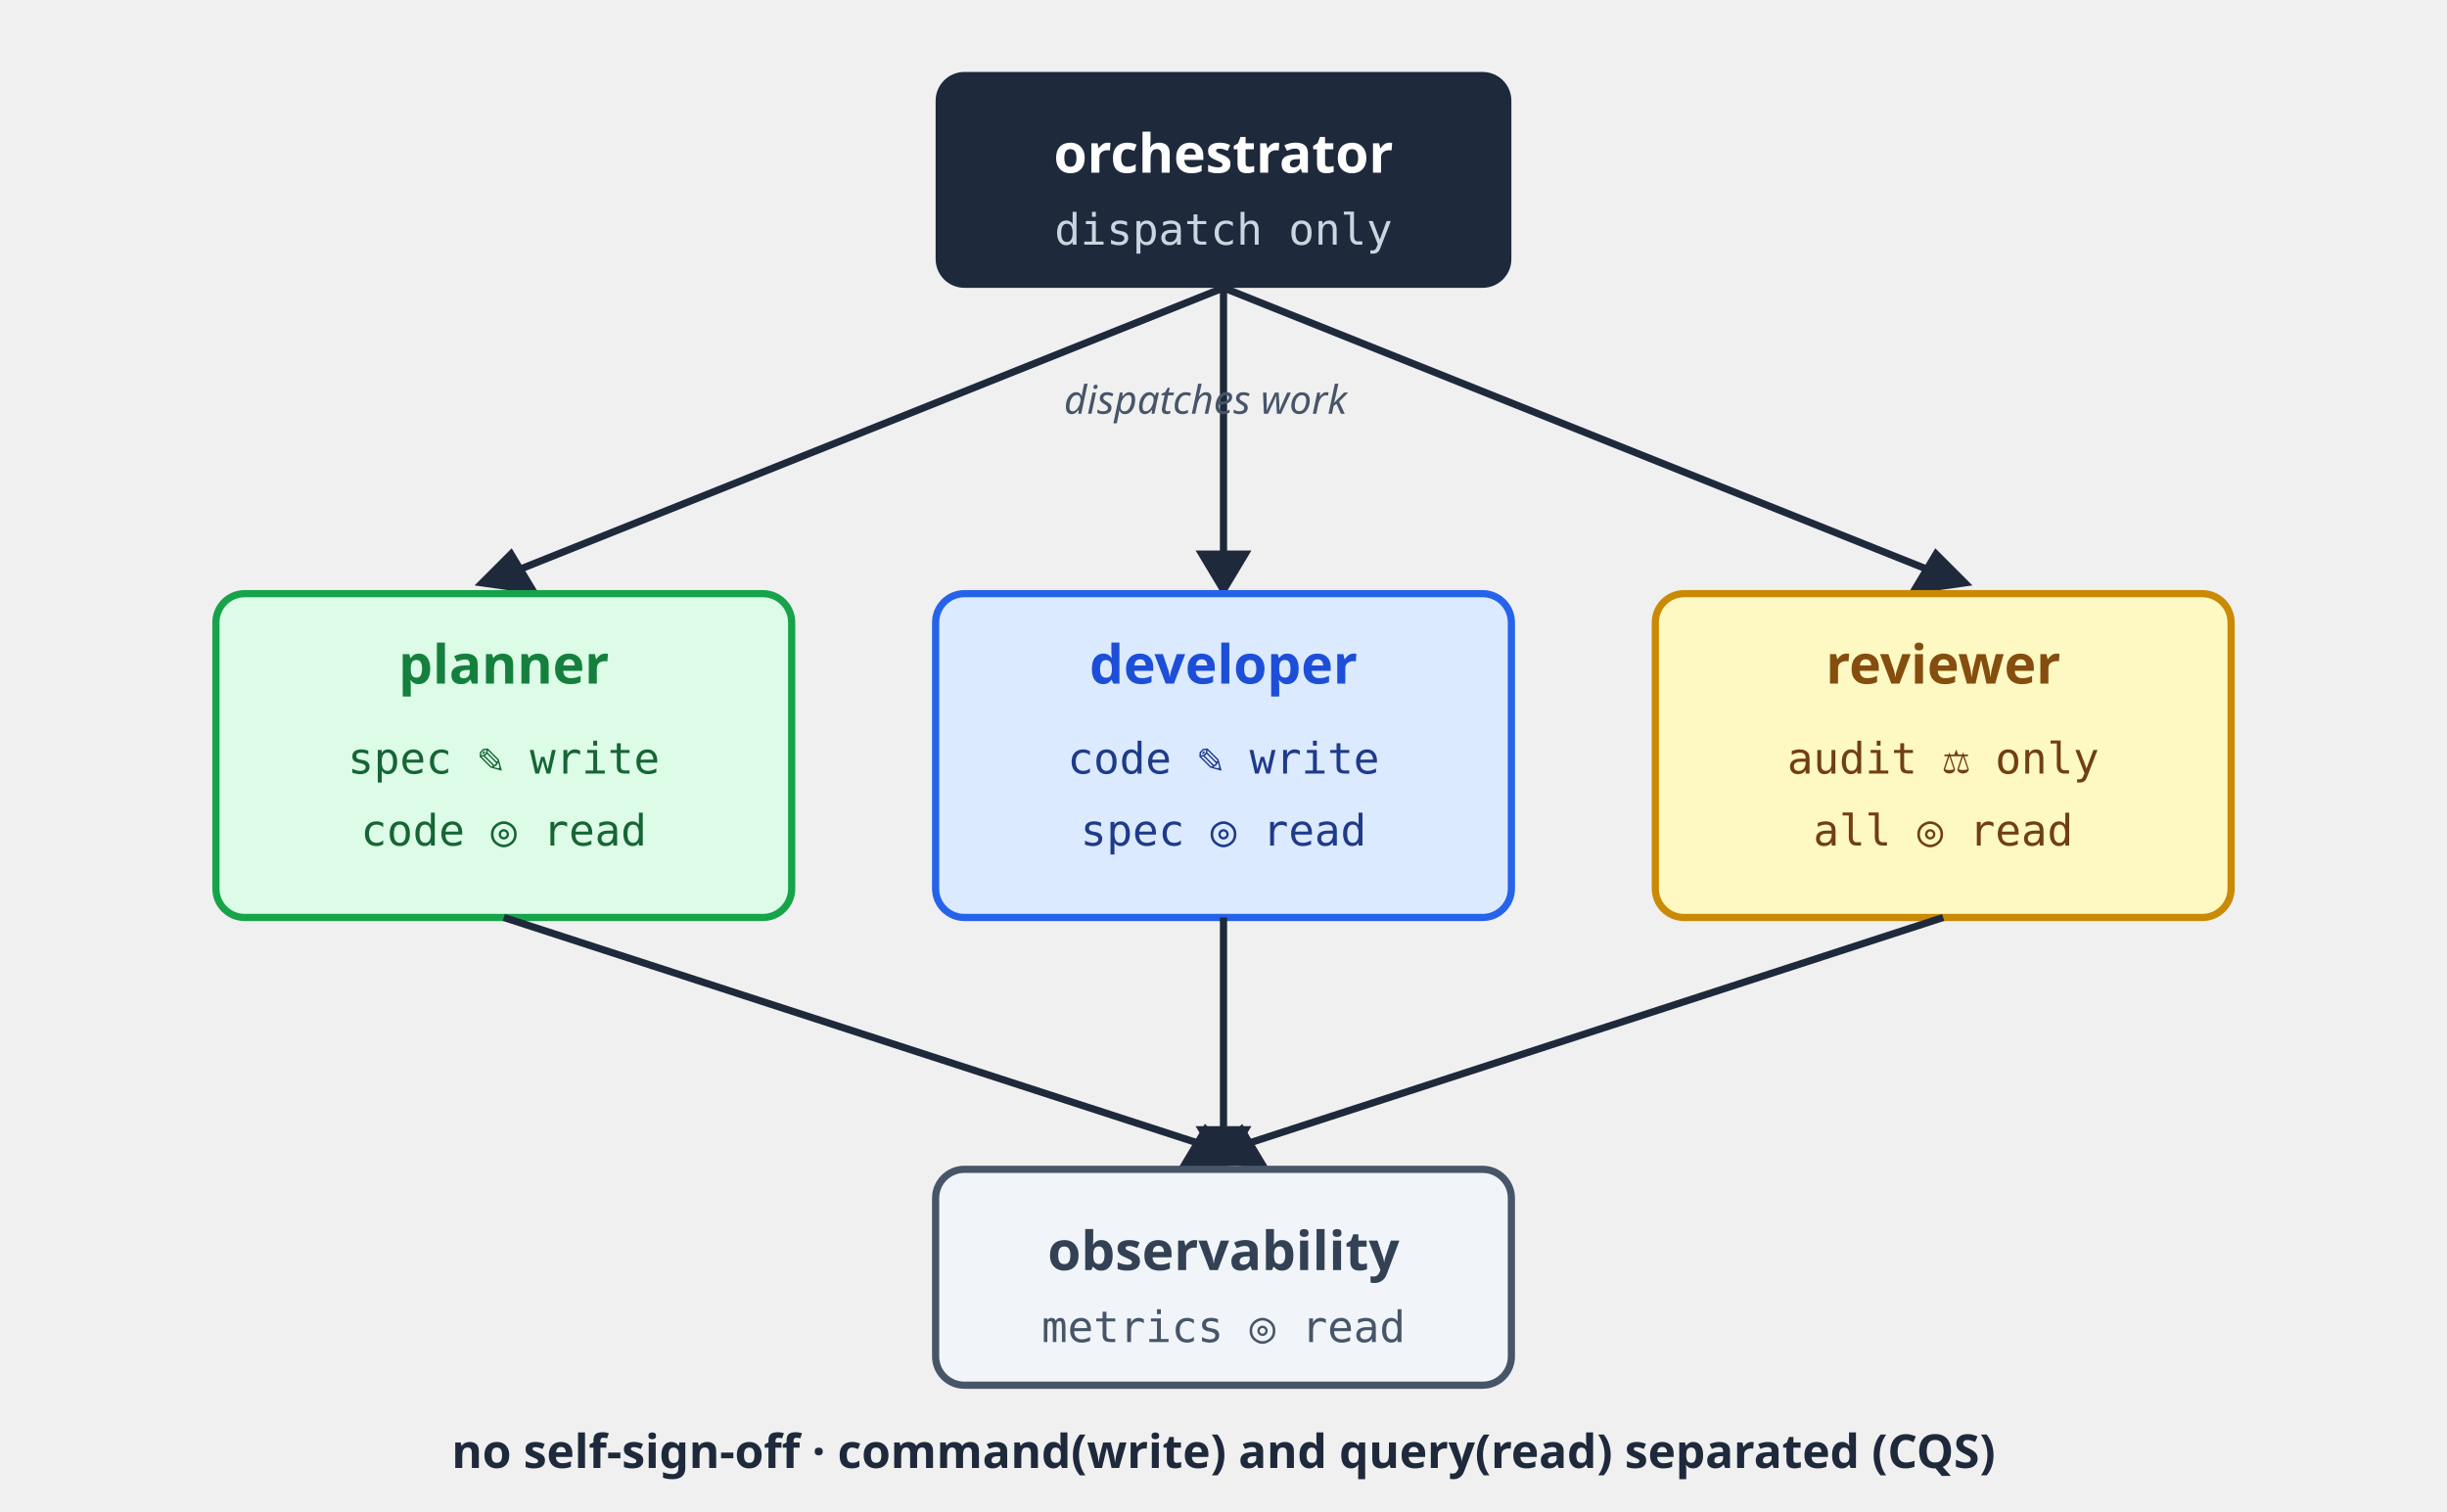
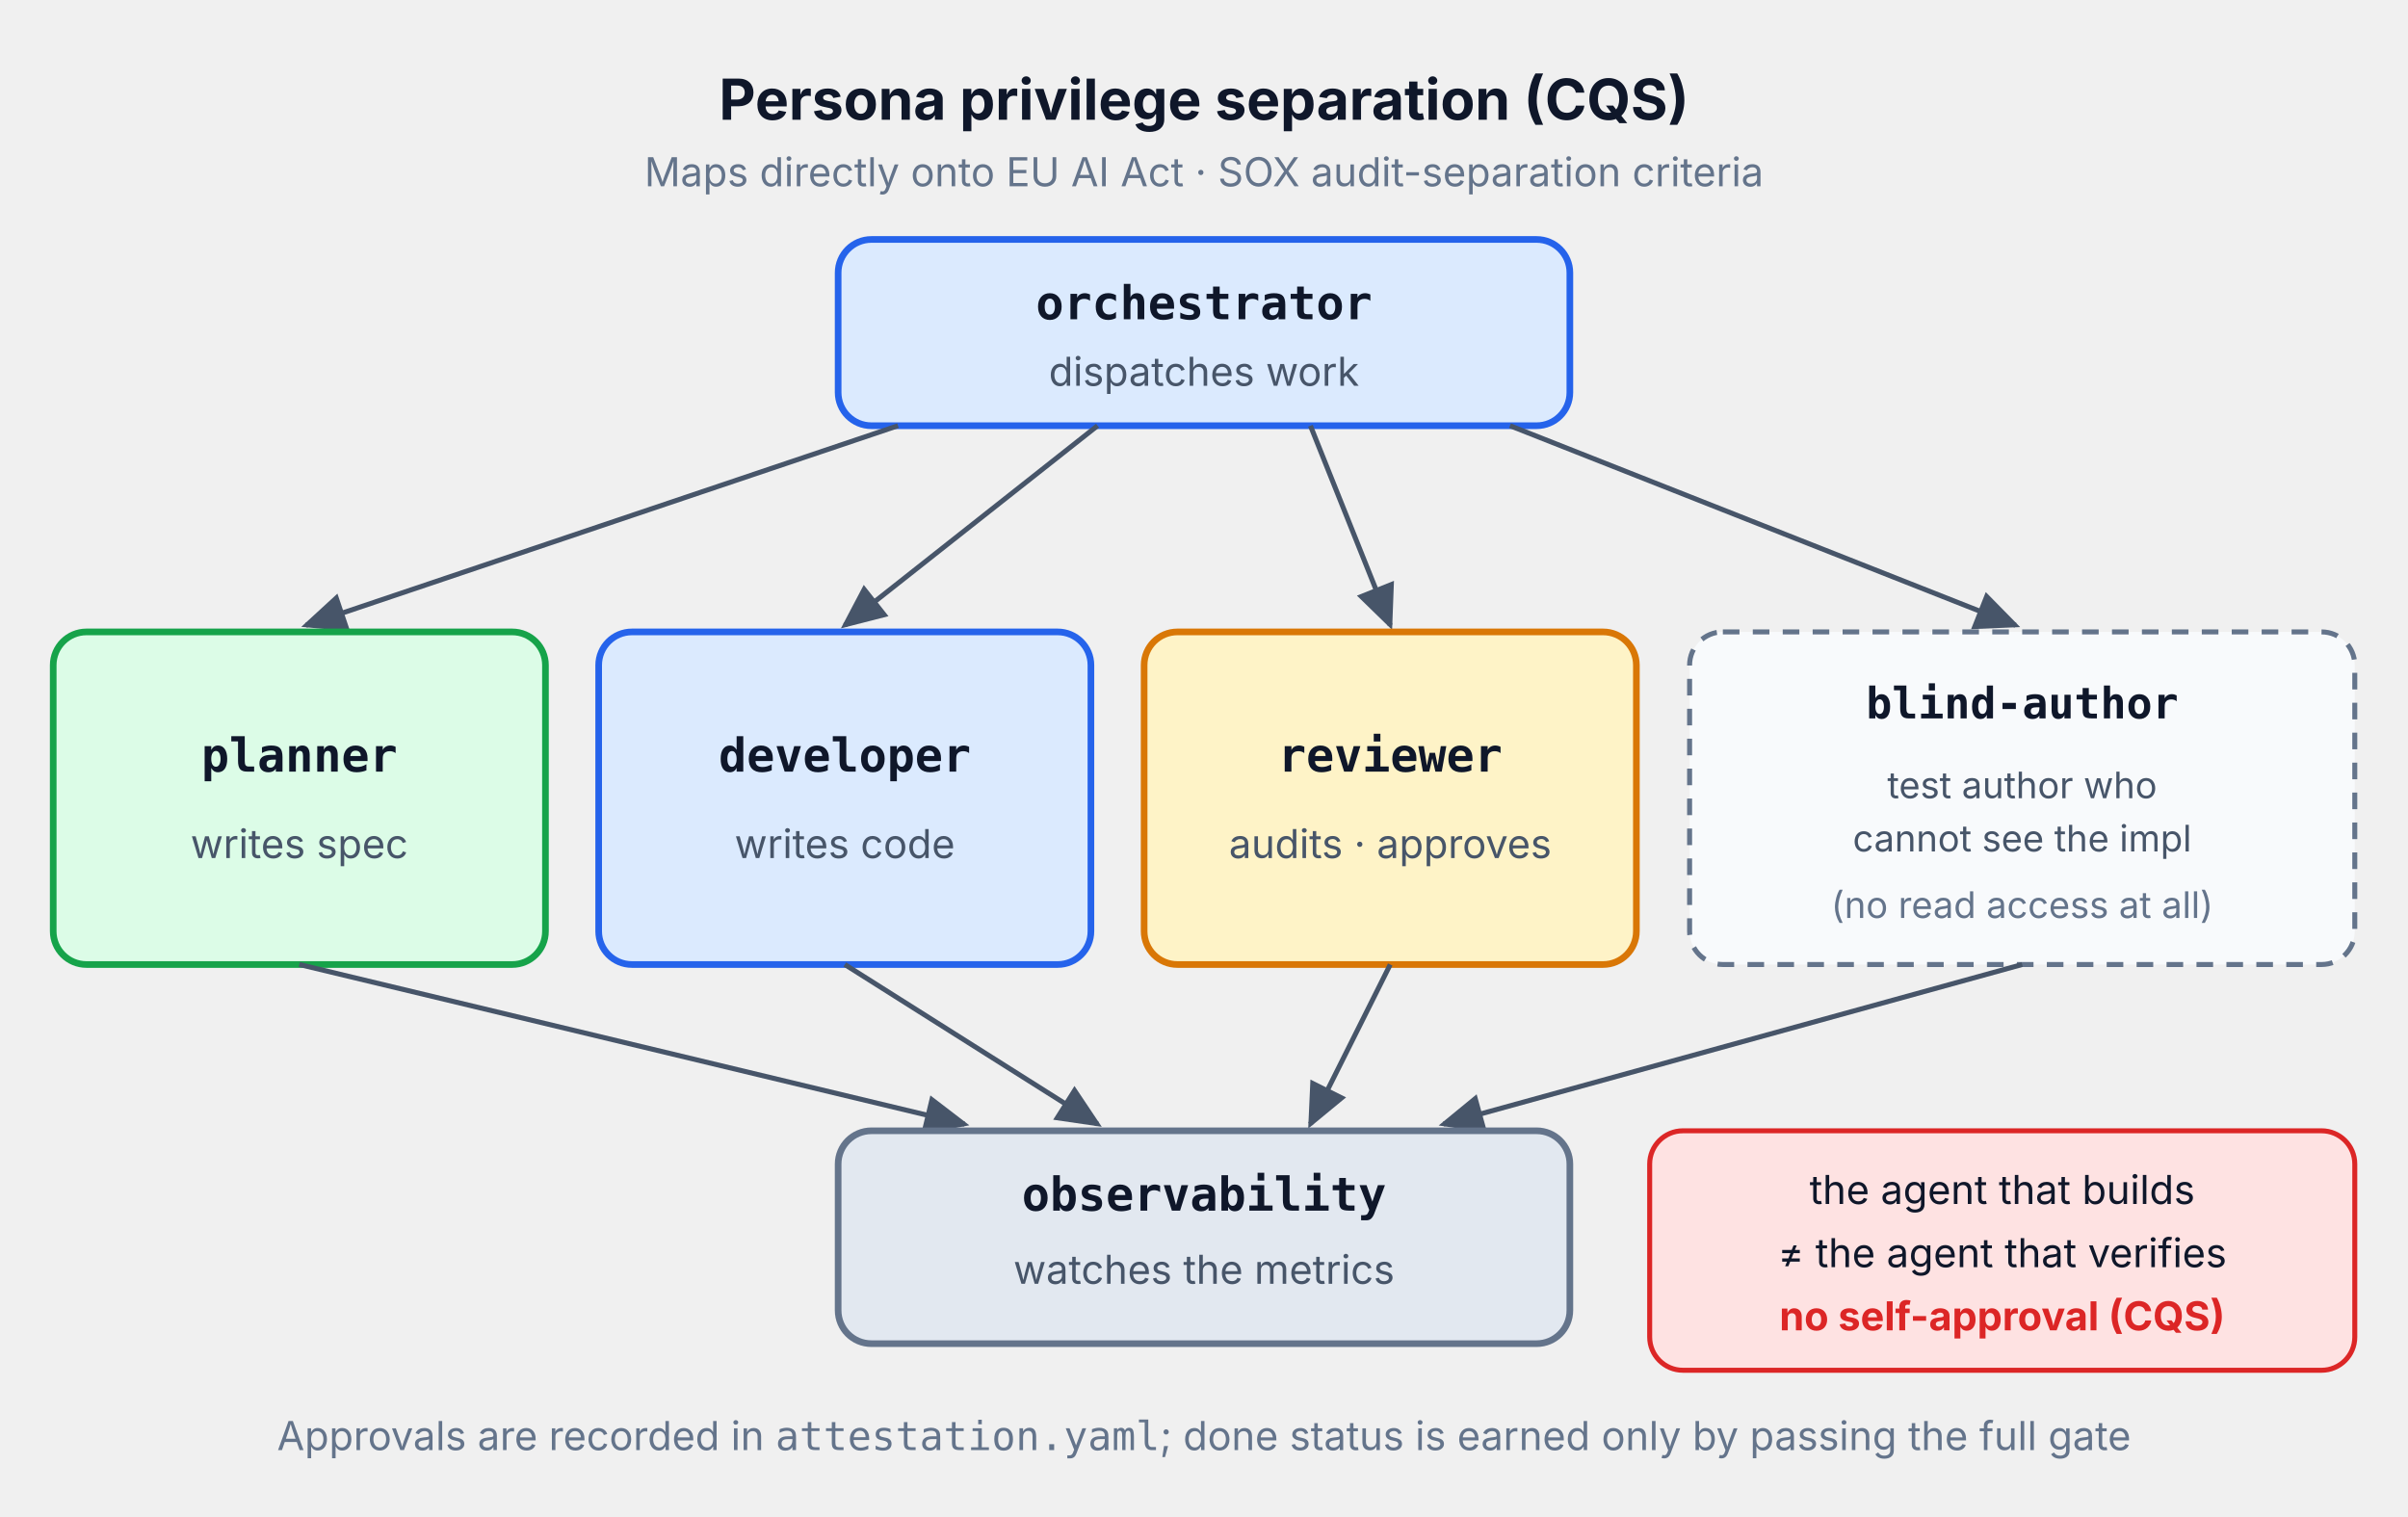
- <svg xmlns="http://www.w3.org/2000/svg" width="680" height="420" viewBox="0 0 680 420" role="img" aria-labelledby="multi-agent-title">
-   <rect x="260" y="20" width="160" height="60" rx="8" fill="#1e293b" />
-   <text x="340" y="48" font-family="sans-serif" font-size="15" font-weight="700" fill="#ffffff" text-anchor="middle">orchestrator</text>
-   <text x="340" y="68" font-family="monospace" font-size="12" fill="#cbd5e1" text-anchor="middle">dispatch only</text>
-   <g stroke="#1e293b" stroke-width="2" fill="#1e293b">
-     <line x1="340" y1="80" x2="140" y2="160" />
-     <polygon points="142,154 134,162 148,164" />
-     <line x1="340" y1="80" x2="340" y2="160" />
-     <polygon points="334,154 340,164 346,154" />
-     <line x1="340" y1="80" x2="540" y2="160" />
-     <polygon points="538,154 546,162 532,164" />
+ <svg xmlns="http://www.w3.org/2000/svg" width="724" height="456" viewBox="0 0 724 456" role="img" aria-labelledby="multi-agent-title">
+   <defs>
+     <marker id="ah" markerWidth="10" markerHeight="8" refX="8" refY="4" orient="auto">
+       <path d="M0,0 L9,4 L0,8 z" fill="#475569" />
+     </marker>
+   </defs>
+   <text x="362" y="36" font-family="-apple-system, 'Apple SD Gothic Neo', 'Noto Sans KR', sans-serif" font-size="17" font-weight="700" fill="#0f172a" text-anchor="middle">Persona privilege separation (CQS)</text>
+   <text x="362" y="56" font-family="-apple-system, 'Apple SD Gothic Neo', 'Noto Sans KR', sans-serif" font-size="12" fill="#64748b" text-anchor="middle">Maps directly onto EU AI Act · SOX audit-separation criteria</text>
+   <rect x="252" y="72" width="220" height="56" rx="10" fill="#dbeafe" stroke="#2563eb" stroke-width="2" />
+   <text x="362" y="96" font-family="'SF Mono', Menlo, monospace" font-size="14" font-weight="700" fill="#0f172a" text-anchor="middle">orchestrator</text>
+   <text x="362" y="116" font-family="-apple-system, 'Apple SD Gothic Neo', 'Noto Sans KR', sans-serif" font-size="12" fill="#475569" text-anchor="middle">dispatches work</text>
+   <g stroke="#475569" stroke-width="1.5" fill="none">
+     <line x1="270" y1="128" x2="92" y2="188" marker-end="url(#ah)" />
+     <line x1="330" y1="128" x2="254" y2="188" marker-end="url(#ah)" />
+     <line x1="394" y1="128" x2="418" y2="188" marker-end="url(#ah)" />
+     <line x1="454" y1="128" x2="606" y2="188" marker-end="url(#ah)" />
  </g>
-   <text x="335" y="115" font-family="sans-serif" font-size="11" font-style="italic" fill="#475569" text-anchor="middle">dispatches work</text>
-   <rect x="60" y="165" width="160" height="90" rx="8" fill="#dcfce7" stroke="#16a34a" stroke-width="2" />
-   <text x="140" y="190" font-family="sans-serif" font-size="15" font-weight="700" fill="#15803d" text-anchor="middle">planner</text>
-   <text x="140" y="215" font-family="monospace" font-size="12" fill="#166534" text-anchor="middle">spec  ✎ write</text>
-   <text x="140" y="235" font-family="monospace" font-size="12" fill="#166534" text-anchor="middle">code  ◎ read</text>
-   <rect x="260" y="165" width="160" height="90" rx="8" fill="#dbeafe" stroke="#2563eb" stroke-width="2" />
-   <text x="340" y="190" font-family="sans-serif" font-size="15" font-weight="700" fill="#1d4ed8" text-anchor="middle">developer</text>
-   <text x="340" y="215" font-family="monospace" font-size="12" fill="#1e3a8a" text-anchor="middle">code  ✎ write</text>
-   <text x="340" y="235" font-family="monospace" font-size="12" fill="#1e3a8a" text-anchor="middle">spec  ◎ read</text>
-   <rect x="460" y="165" width="160" height="90" rx="8" fill="#fef9c3" stroke="#ca8a04" stroke-width="2" />
-   <text x="540" y="190" font-family="sans-serif" font-size="15" font-weight="700" fill="#854d0e" text-anchor="middle">reviewer</text>
-   <text x="540" y="215" font-family="monospace" font-size="12" fill="#713f12" text-anchor="middle">audit ⚖ only</text>
-   <text x="540" y="235" font-family="monospace" font-size="12" fill="#713f12" text-anchor="middle">all   ◎ read</text>
-   <g stroke="#1e293b" stroke-width="2" fill="#1e293b">
-     <line x1="140" y1="255" x2="340" y2="320" />
-     <polygon points="335,314 343,323 329,324" />
-     <line x1="340" y1="255" x2="340" y2="320" />
-     <polygon points="334,314 340,324 346,314" />
-     <line x1="540" y1="255" x2="340" y2="320" />
-     <polygon points="345,314 337,322 351,324" />
+   <rect x="16" y="190" width="148" height="100" rx="10" fill="#dcfce7" stroke="#16a34a" stroke-width="2" />
+   <text x="90" y="232" font-family="'SF Mono', Menlo, monospace" font-size="14" font-weight="700" fill="#0f172a" text-anchor="middle">planner</text>
+   <text x="90" y="258" font-family="-apple-system, 'Apple SD Gothic Neo', 'Noto Sans KR', sans-serif" font-size="12" fill="#475569" text-anchor="middle">writes spec</text>
+   <rect x="180" y="190" width="148" height="100" rx="10" fill="#dbeafe" stroke="#2563eb" stroke-width="2" />
+   <text x="254" y="232" font-family="'SF Mono', Menlo, monospace" font-size="14" font-weight="700" fill="#0f172a" text-anchor="middle">developer</text>
+   <text x="254" y="258" font-family="-apple-system, 'Apple SD Gothic Neo', 'Noto Sans KR', sans-serif" font-size="12" fill="#475569" text-anchor="middle">writes code</text>
+   <rect x="344" y="190" width="148" height="100" rx="10" fill="#fef3c7" stroke="#d97706" stroke-width="2" />
+   <text x="418" y="232" font-family="'SF Mono', Menlo, monospace" font-size="14" font-weight="700" fill="#0f172a" text-anchor="middle">reviewer</text>
+   <text x="418" y="258" font-family="-apple-system, 'Apple SD Gothic Neo', 'Noto Sans KR', sans-serif" font-size="12" fill="#475569" text-anchor="middle">audits · approves</text>
+   <rect x="508" y="190" width="200" height="100" rx="10" fill="#f8fafc" stroke="#64748b" stroke-width="1.5" stroke-dasharray="5 4" />
+   <text x="608" y="216" font-family="'SF Mono', Menlo, monospace" font-size="13" font-weight="700" fill="#0f172a" text-anchor="middle">blind-author</text>
+   <text x="608" y="240" font-family="-apple-system, 'Apple SD Gothic Neo', 'Noto Sans KR', sans-serif" font-size="11" fill="#475569" text-anchor="middle">test author who</text>
+   <text x="608" y="256" font-family="-apple-system, 'Apple SD Gothic Neo', 'Noto Sans KR', sans-serif" font-size="11" fill="#475569" text-anchor="middle">cannot see the impl</text>
+   <text x="608" y="276" font-family="-apple-system, 'Apple SD Gothic Neo', 'Noto Sans KR', sans-serif" font-size="11" fill="#64748b" text-anchor="middle">(no read access at all)</text>
+   <g stroke="#475569" stroke-width="1.5" fill="none">
+     <line x1="90" y1="290" x2="290" y2="338" marker-end="url(#ah)" />
+     <line x1="254" y1="290" x2="330" y2="338" marker-end="url(#ah)" />
+     <line x1="418" y1="290" x2="394" y2="338" marker-end="url(#ah)" />
+     <line x1="608" y1="290" x2="434" y2="338" marker-end="url(#ah)" />
  </g>
-   <rect x="260" y="325" width="160" height="60" rx="8" fill="#f1f5f9" stroke="#475569" stroke-width="2" />
-   <text x="340" y="353" font-family="sans-serif" font-size="15" font-weight="700" fill="#334155" text-anchor="middle">observability</text>
-   <text x="340" y="373" font-family="monospace" font-size="12" fill="#475569" text-anchor="middle">metrics  ◎ read</text>
-   <text x="340" y="408" font-family="sans-serif" font-size="13" font-weight="700" fill="#1e293b" text-anchor="middle">no self-sign-off  ·  command(write) and query(read) separated (CQS)</text>
+   <rect x="252" y="340" width="220" height="64" rx="10" fill="#e2e8f0" stroke="#64748b" stroke-width="2" />
+   <text x="362" y="364" font-family="'SF Mono', Menlo, monospace" font-size="14" font-weight="700" fill="#0f172a" text-anchor="middle">observability</text>
+   <text x="362" y="386" font-family="-apple-system, 'Apple SD Gothic Neo', 'Noto Sans KR', sans-serif" font-size="12" fill="#475569" text-anchor="middle">watches the metrics</text>
+   <rect x="496" y="340" width="212" height="72" rx="10" fill="#fee2e2" stroke="#dc2626" stroke-width="1.5" />
+   <text x="602" y="362" font-family="-apple-system, 'Apple SD Gothic Neo', 'Noto Sans KR', sans-serif" font-size="12" fill="#0f172a" text-anchor="middle">the agent that builds</text>
+   <text x="602" y="381" font-family="-apple-system, 'Apple SD Gothic Neo', 'Noto Sans KR', sans-serif" font-size="12" fill="#0f172a" text-anchor="middle">≠ the agent that verifies</text>
+   <text x="602" y="400" font-family="-apple-system, 'Apple SD Gothic Neo', 'Noto Sans KR', sans-serif" font-size="12" font-weight="700" fill="#dc2626" text-anchor="middle">no self-approval (CQS)</text>
+   <text x="362" y="436" font-family="-apple-system, 'Apple SD Gothic Neo', 'Noto Sans KR', sans-serif" font-size="12" fill="#64748b" text-anchor="middle">Approvals are recorded in <tspan font-family="'SF Mono', Menlo, monospace">attestation.yaml</tspan>; done status is earned only by passing the full gate</text>
</svg>
